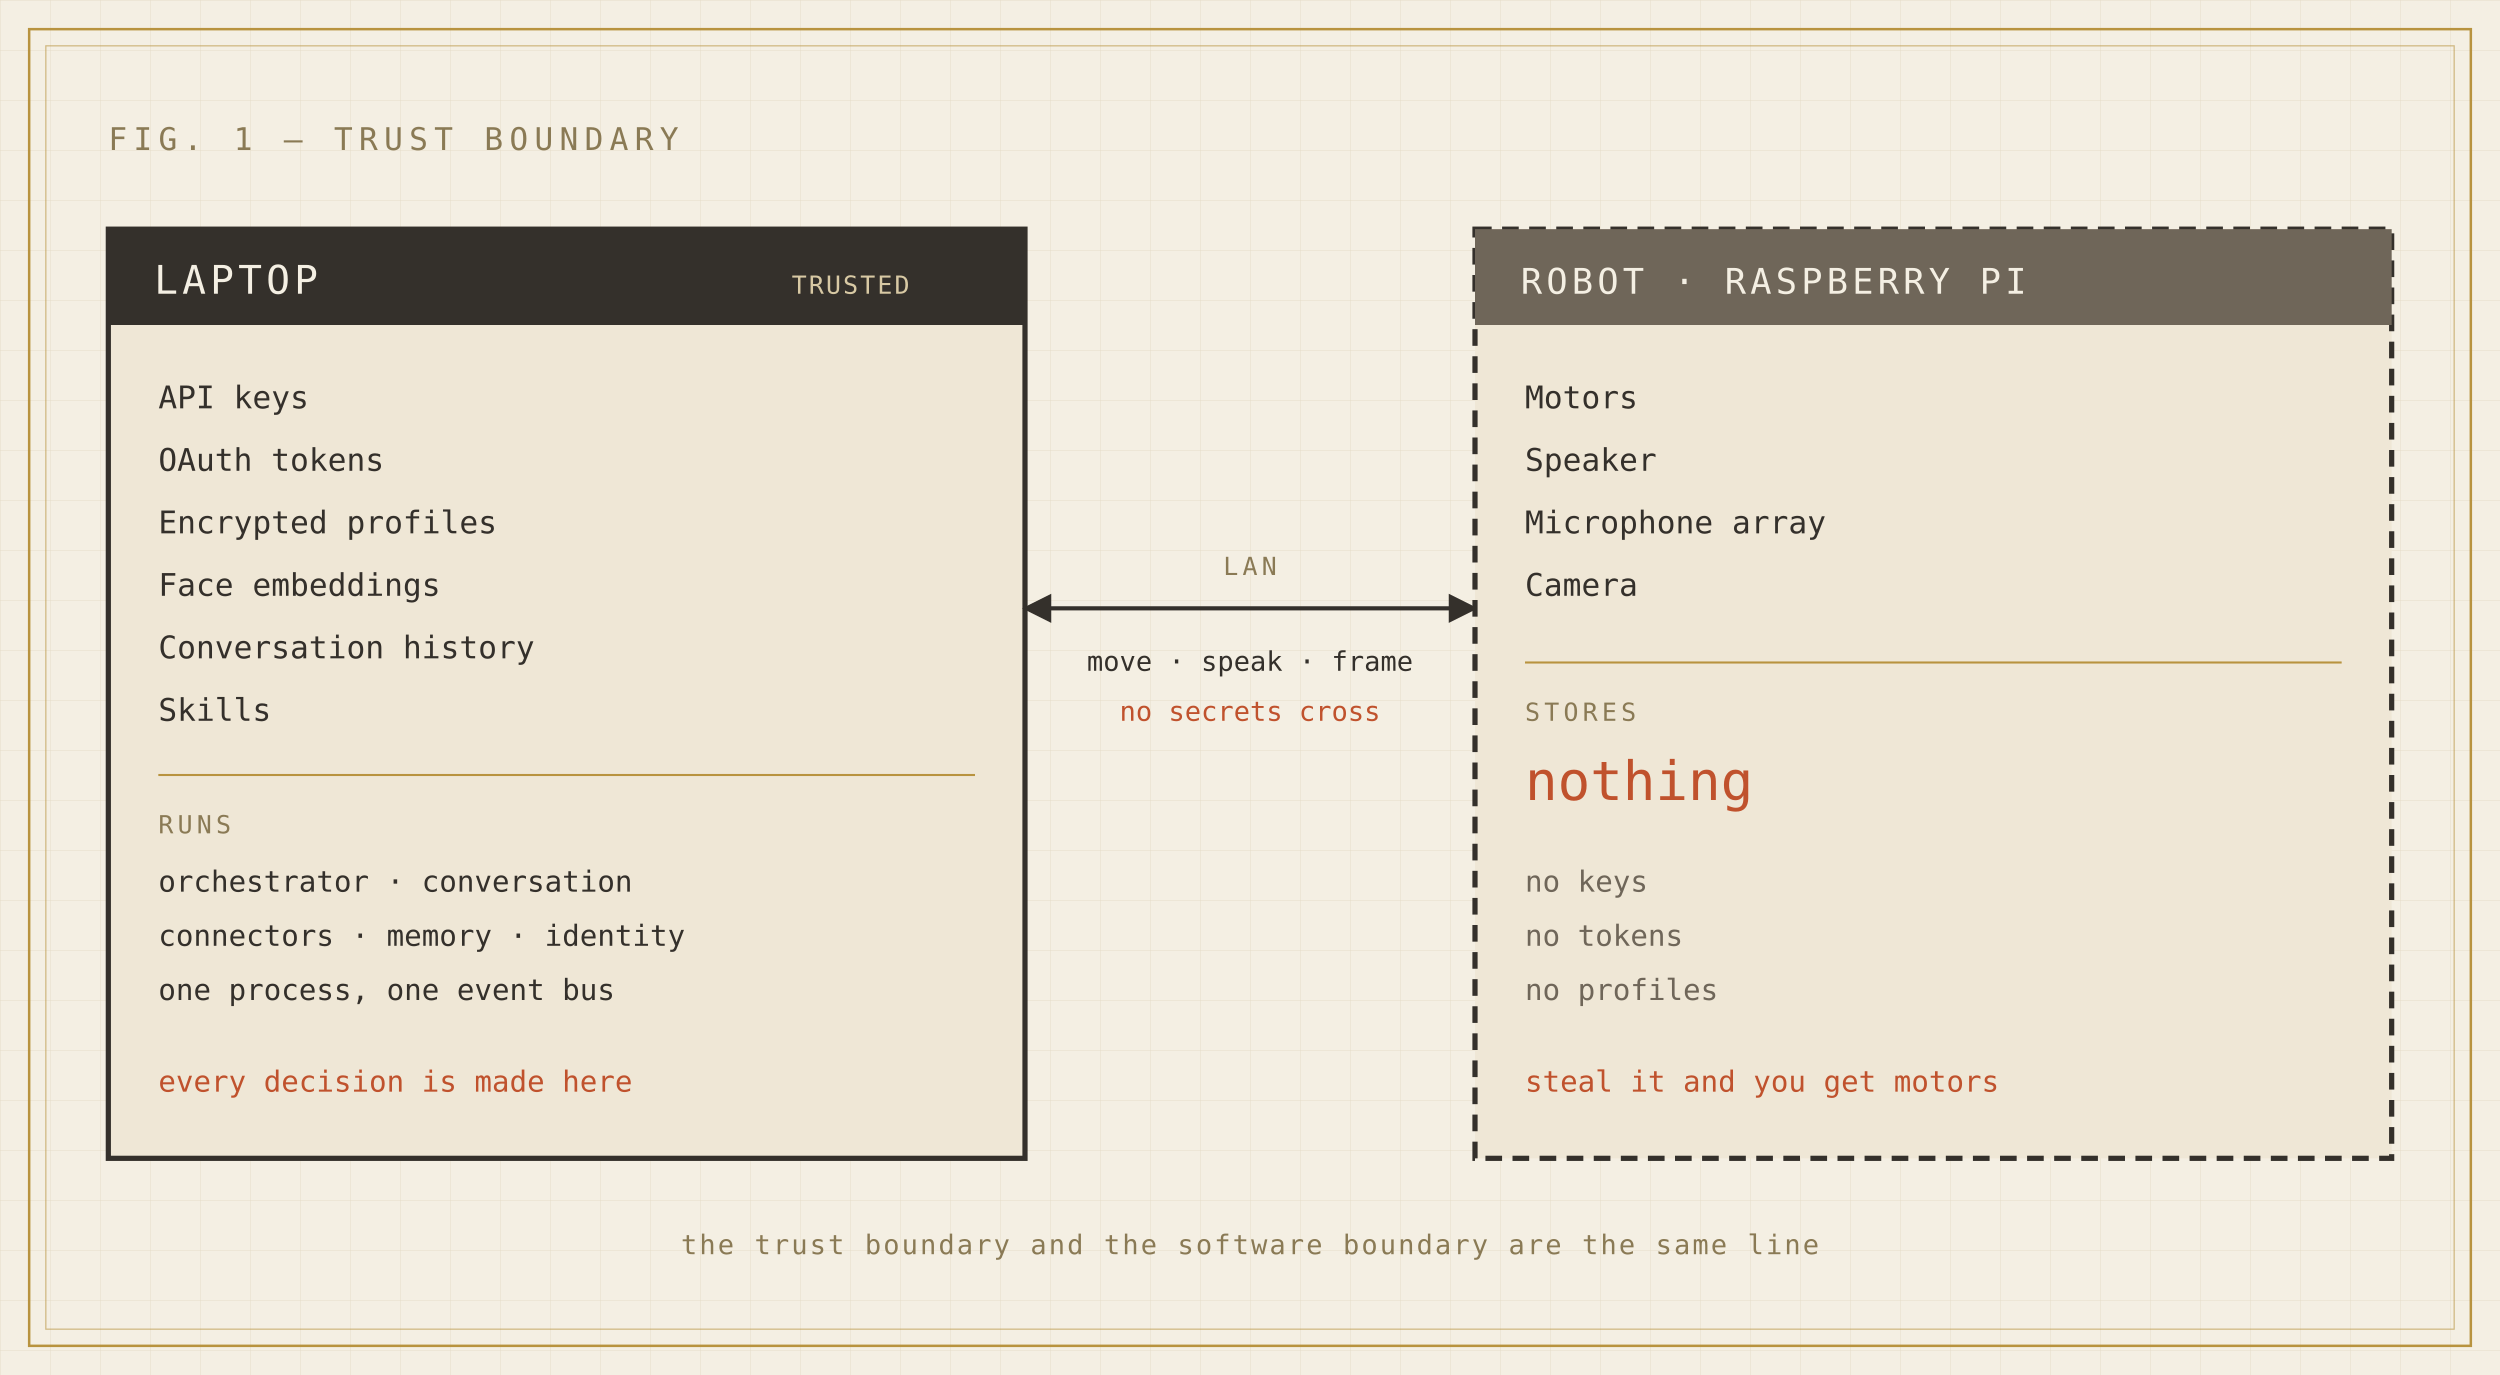
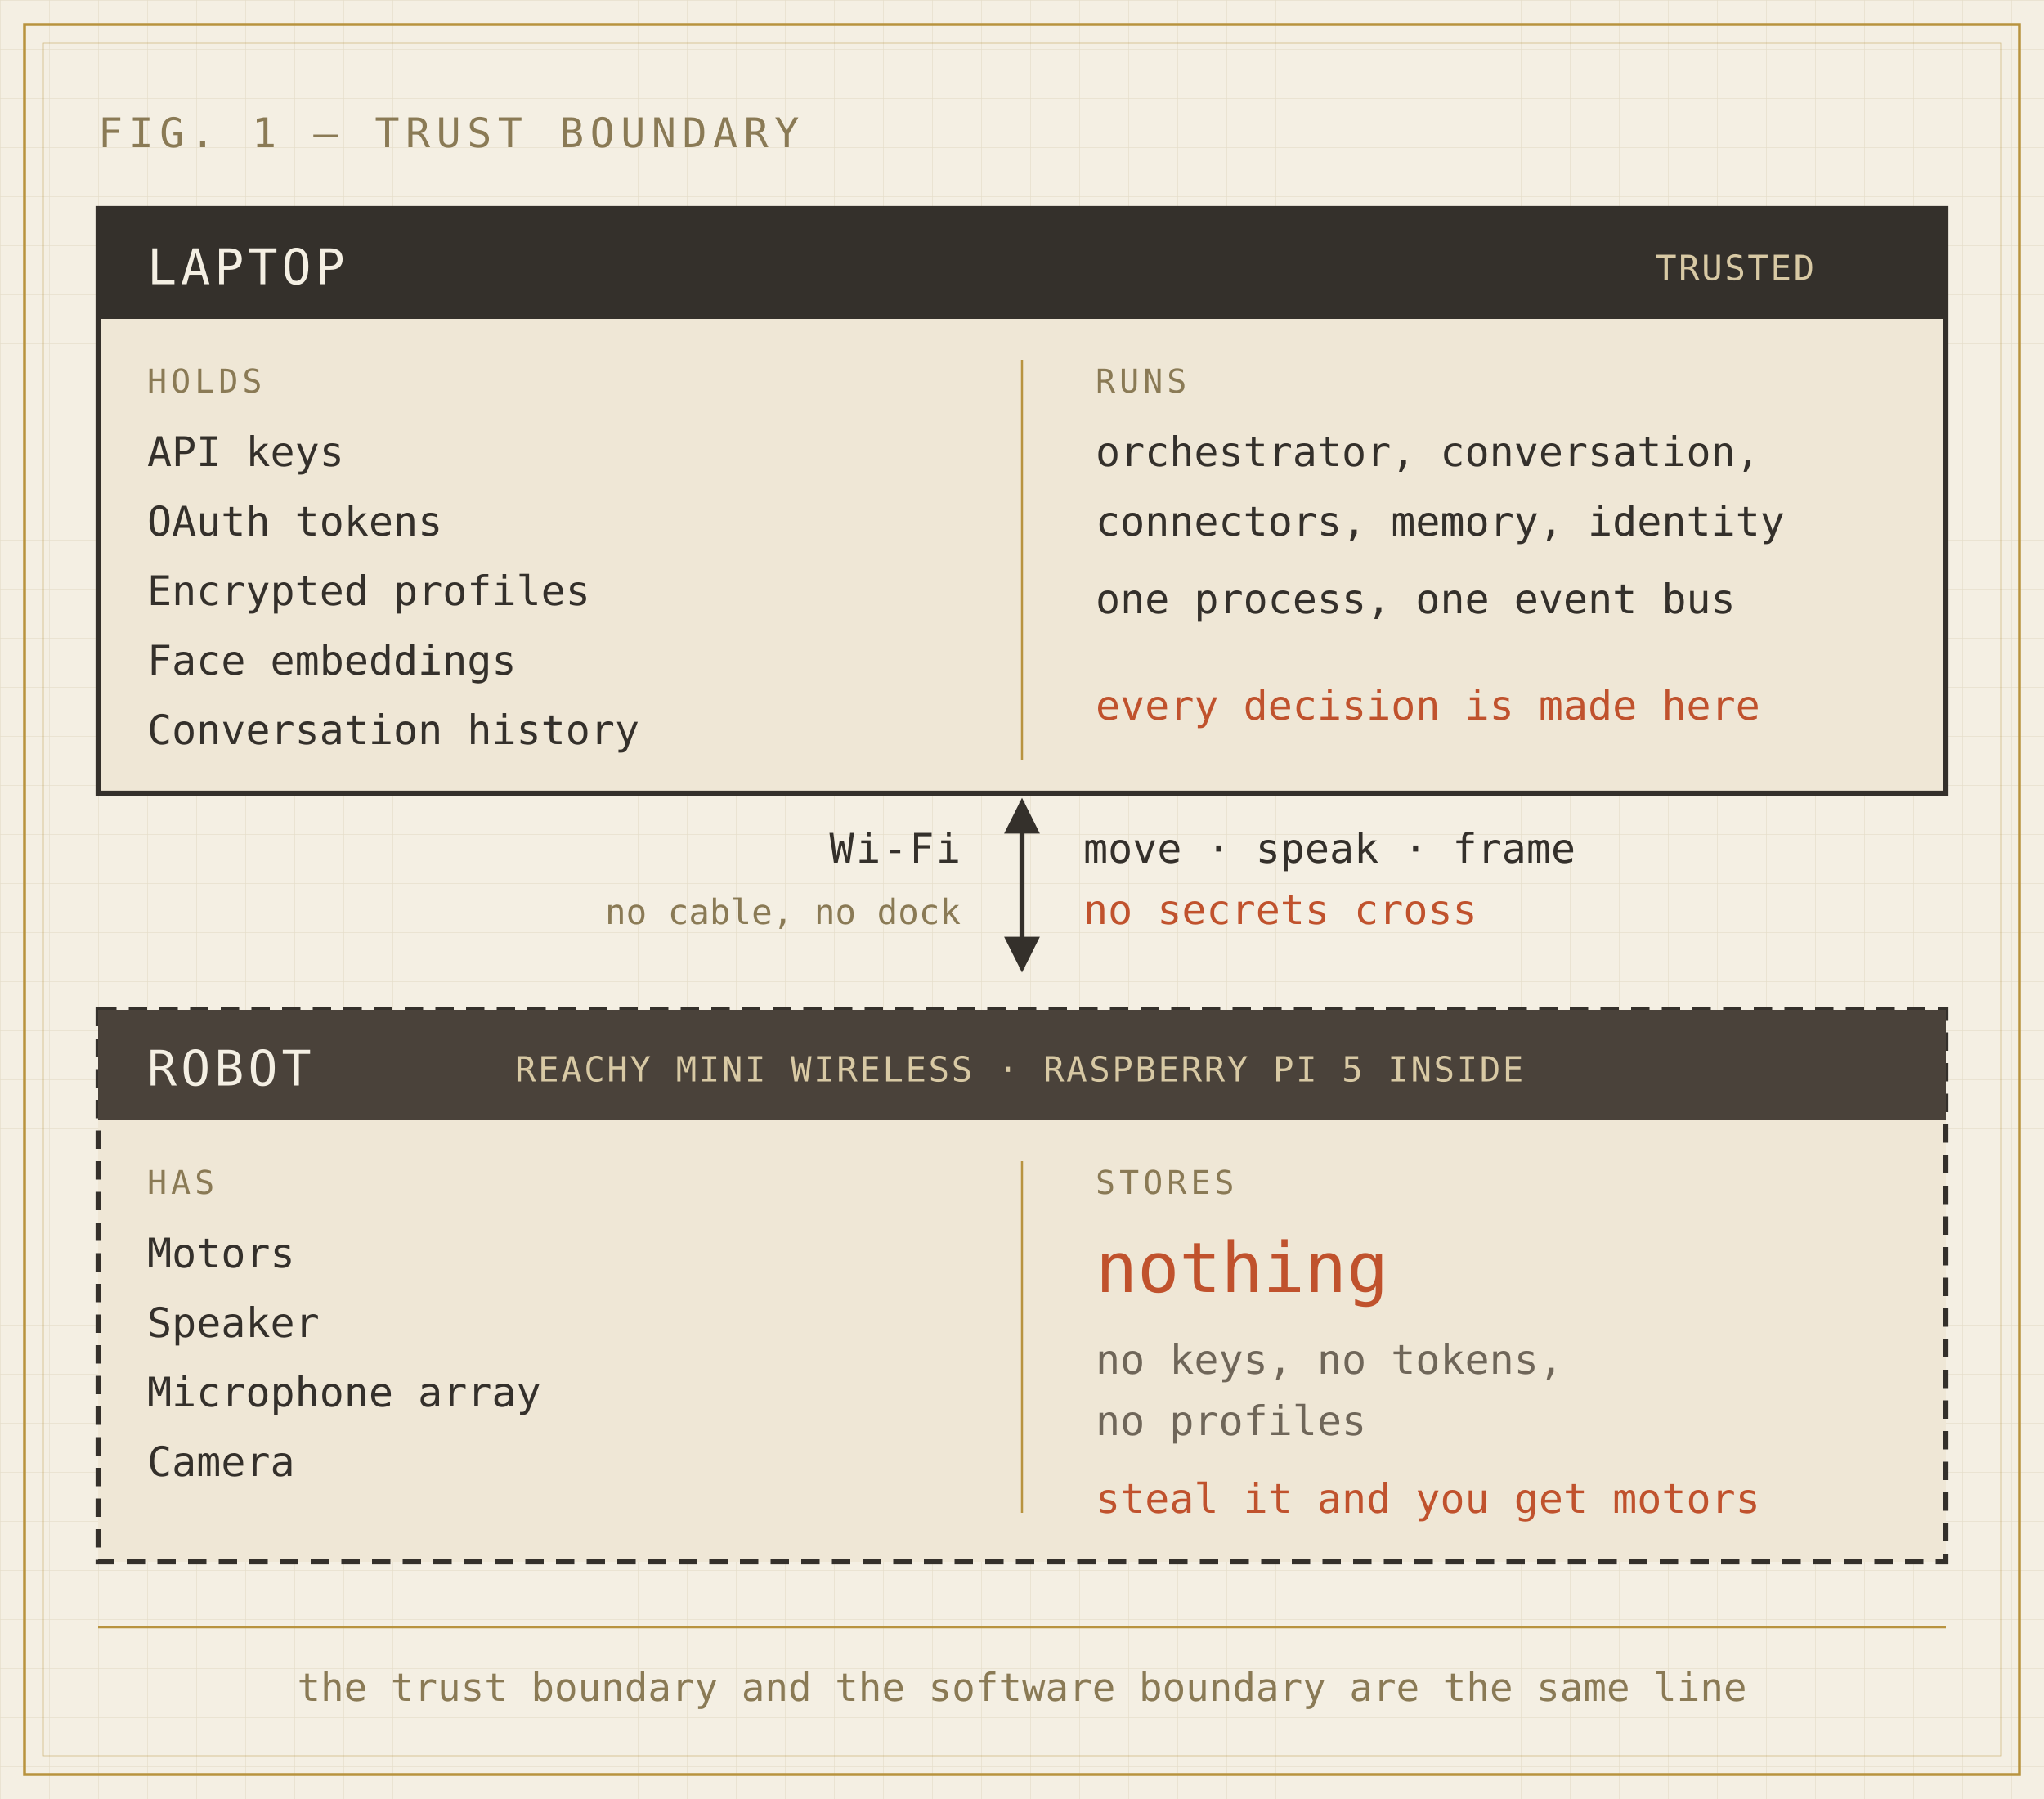
- <svg xmlns="http://www.w3.org/2000/svg" viewBox="0 0 1200 660" role="img" aria-label="Two hosts. The laptop holds API keys, OAuth tokens, encrypted profiles, face embeddings, conversation history and skills, and runs every module. The robot holds motors, speaker, microphone array and camera, and stores nothing. A single LAN link carries move, speak and frame commands; no secrets cross it.">
+ <svg xmlns="http://www.w3.org/2000/svg" viewBox="0 0 1000 880" role="img" aria-label="Two hosts. The laptop holds API keys, OAuth tokens, encrypted profiles, face embeddings, conversation history and skills, and runs the orchestrator, conversation, connectors, memory and identity modules in one process on one event bus. The robot — a Reachy Mini Wireless with a Raspberry Pi inside — has motors, a speaker, a microphone array and a camera, and stores nothing at all: no keys, no tokens, no profiles. A single Wi-Fi link carries move, speak and frame; no secrets cross it.">
  <defs>
    <pattern id="grid" width="24" height="24" patternUnits="userSpaceOnUse">
      <path d="M24 0H0V24" fill="none" stroke="#c9b998" stroke-width="0.5" opacity="0.35" />
    </pattern>
    <marker id="arrow" viewBox="0 0 10 10" refX="9" refY="5" markerWidth="7" markerHeight="7" orient="auto">
      <path d="M0 0 L10 5 L0 10 z" fill="#34302b" />
    </marker>
    <marker id="arrowback" viewBox="0 0 10 10" refX="1" refY="5" markerWidth="7" markerHeight="7" orient="auto">
      <path d="M10 0 L0 5 L10 10 z" fill="#34302b" />
    </marker>
  </defs>
-   <rect width="1200" height="660" fill="#f4efe3" />
-   <rect width="1200" height="660" fill="url(#grid)" />
-   <rect x="14" y="14" width="1172" height="632" fill="none" stroke="#b8933f" stroke-width="1.2" />
-   <rect x="22" y="22" width="1156" height="616" fill="none" stroke="#b8933f" stroke-width="0.6" opacity="0.6" />
-   <text x="52" y="72" font-family="Consolas, ui-monospace, monospace" font-size="15" letter-spacing="3" fill="#8a7a55">FIG. 1 — TRUST BOUNDARY</text>
-   <rect x="52" y="110" width="440" height="446" fill="#efe7d6" stroke="#34302b" stroke-width="2.5" />
-   <rect x="52" y="110" width="440" height="46" fill="#34302b" />
-   <text x="74" y="141" font-family="Consolas, ui-monospace, monospace" font-size="19" letter-spacing="2" fill="#f4efe3">LAPTOP</text>
-   <text x="380" y="141" font-family="Consolas, ui-monospace, monospace" font-size="12" letter-spacing="1" fill="#d8c9a4">TRUSTED</text>
-   <g font-family="Consolas, ui-monospace, monospace" font-size="15" fill="#34302b">
-     <text x="76" y="196">API keys</text>
-     <text x="76" y="226">OAuth tokens</text>
-     <text x="76" y="256">Encrypted profiles</text>
-     <text x="76" y="286">Face embeddings</text>
-     <text x="76" y="316">Conversation history</text>
-     <text x="76" y="346">Skills</text>
+   <rect width="1000" height="880" fill="#f4efe3" />
+   <rect width="1000" height="880" fill="url(#grid)" />
+   <rect x="12" y="12" width="976" height="856" fill="none" stroke="#b8933f" stroke-width="1.4" />
+   <rect x="21" y="21" width="958" height="838" fill="none" stroke="#b8933f" stroke-width="0.7" opacity="0.6" />
+   <text x="48" y="72" font-family="Consolas, ui-monospace, monospace" font-size="20" letter-spacing="3" fill="#8a7a55">FIG. 1 — TRUST BOUNDARY</text>
+   <rect x="48" y="102" width="904" height="286" fill="#efe7d6" stroke="#34302b" stroke-width="2.5" />
+   <rect x="48" y="102" width="904" height="54" fill="#34302b" />
+   <text x="72" y="139" font-family="Consolas, ui-monospace, monospace" font-size="24" letter-spacing="2" fill="#f4efe3">LAPTOP</text>
+   <text x="810" y="137" font-family="Consolas, ui-monospace, monospace" font-size="17" letter-spacing="1" fill="#d8c9a4">TRUSTED</text>
+   <text x="72" y="192" font-family="Consolas, ui-monospace, monospace" font-size="16" letter-spacing="2" fill="#8a7a55">HOLDS</text>
+   <g font-family="Consolas, ui-monospace, monospace" font-size="20" fill="#34302b">
+     <text x="72" y="228">API keys</text>
+     <text x="72" y="262">OAuth tokens</text>
+     <text x="72" y="296">Encrypted profiles</text>
+     <text x="72" y="330">Face embeddings</text>
+     <text x="72" y="364">Conversation history</text>
  </g>
-   <line x1="76" y1="372" x2="468" y2="372" stroke="#b8933f" stroke-width="1" />
-   <text x="76" y="400" font-family="Consolas, ui-monospace, monospace" font-size="12" letter-spacing="2" fill="#8a7a55">RUNS</text>
-   <g font-family="Consolas, ui-monospace, monospace" font-size="14" fill="#34302b">
-     <text x="76" y="428">orchestrator · conversation</text>
-     <text x="76" y="454">connectors · memory · identity</text>
-     <text x="76" y="480">one process, one event bus</text>
+   <line x1="500" y1="176" x2="500" y2="372" stroke="#b8933f" stroke-width="1" />
+   <text x="536" y="192" font-family="Consolas, ui-monospace, monospace" font-size="16" letter-spacing="2" fill="#8a7a55">RUNS</text>
+   <g font-family="Consolas, ui-monospace, monospace" font-size="20" fill="#34302b">
+     <text x="536" y="228">orchestrator, conversation,</text>
+     <text x="536" y="262">connectors, memory, identity</text>
+     <text x="536" y="300">one process, one event bus</text>
  </g>
-   <text x="76" y="524" font-family="Consolas, ui-monospace, monospace" font-size="14" fill="#c0522d">every decision is made here</text>
-   <line x1="492" y1="292" x2="708" y2="292" stroke="#34302b" stroke-width="2" marker-end="url(#arrow)" marker-start="url(#arrowback)" />
-   <text x="600" y="276" text-anchor="middle" font-family="Consolas, ui-monospace, monospace" font-size="12" letter-spacing="2" fill="#8a7a55">LAN</text>
-   <text x="600" y="322" text-anchor="middle" font-family="Consolas, ui-monospace, monospace" font-size="13" fill="#34302b">move · speak · frame</text>
-   <text x="600" y="346" text-anchor="middle" font-family="Consolas, ui-monospace, monospace" font-size="13" fill="#c0522d">no secrets cross</text>
-   <rect x="708" y="110" width="440" height="446" fill="#efe7d6" stroke="#34302b" stroke-width="2.5" stroke-dasharray="8 5" />
-   <rect x="708" y="110" width="440" height="46" fill="#6f6659" />
-   <text x="730" y="141" font-family="Consolas, ui-monospace, monospace" font-size="17" letter-spacing="2" fill="#f4efe3">ROBOT · RASPBERRY PI</text>
-   <g font-family="Consolas, ui-monospace, monospace" font-size="15" fill="#34302b">
-     <text x="732" y="196">Motors</text>
-     <text x="732" y="226">Speaker</text>
-     <text x="732" y="256">Microphone array</text>
-     <text x="732" y="286">Camera</text>
+   <text x="536" y="352" font-family="Consolas, ui-monospace, monospace" font-size="20" fill="#c0522d">every decision is made here</text>
+   <line x1="500" y1="392" x2="500" y2="474" stroke="#34302b" stroke-width="2.5" marker-start="url(#arrowback)" marker-end="url(#arrow)" />
+   <text x="470" y="422" text-anchor="end" font-family="Consolas, ui-monospace, monospace" font-size="20" letter-spacing="1" fill="#34302b">Wi-Fi</text>
+   <text x="470" y="452" text-anchor="end" font-family="Consolas, ui-monospace, monospace" font-size="17" fill="#8a7a55">no cable, no dock</text>
+   <text x="530" y="422" font-family="Consolas, ui-monospace, monospace" font-size="20" fill="#34302b">move · speak · frame</text>
+   <text x="530" y="452" font-family="Consolas, ui-monospace, monospace" font-size="20" fill="#c0522d">no secrets cross</text>
+   <rect x="48" y="494" width="904" height="270" fill="#efe7d6" stroke="#34302b" stroke-width="2.5" stroke-dasharray="9 6" />
+   <rect x="48" y="494" width="904" height="54" fill="#4a423a" />
+   <text x="72" y="531" font-family="Consolas, ui-monospace, monospace" font-size="24" letter-spacing="2" fill="#f4efe3">ROBOT</text>
+   <text x="252" y="529" font-family="Consolas, ui-monospace, monospace" font-size="17" letter-spacing="1" fill="#d8c9a4">REACHY MINI WIRELESS · RASPBERRY PI 5 INSIDE</text>
+   <text x="72" y="584" font-family="Consolas, ui-monospace, monospace" font-size="16" letter-spacing="2" fill="#8a7a55">HAS</text>
+   <g font-family="Consolas, ui-monospace, monospace" font-size="20" fill="#34302b">
+     <text x="72" y="620">Motors</text>
+     <text x="72" y="654">Speaker</text>
+     <text x="72" y="688">Microphone array</text>
+     <text x="72" y="722">Camera</text>
  </g>
-   <line x1="732" y1="318" x2="1124" y2="318" stroke="#b8933f" stroke-width="1" />
-   <text x="732" y="346" font-family="Consolas, ui-monospace, monospace" font-size="12" letter-spacing="2" fill="#8a7a55">STORES</text>
-   <text x="732" y="384" font-family="Consolas, ui-monospace, monospace" font-size="26" fill="#c0522d">nothing</text>
-   <g font-family="Consolas, ui-monospace, monospace" font-size="14" fill="#6f6659">
-     <text x="732" y="428">no keys</text>
-     <text x="732" y="454">no tokens</text>
-     <text x="732" y="480">no profiles</text>
+   <line x1="500" y1="568" x2="500" y2="740" stroke="#b8933f" stroke-width="1" />
+   <text x="536" y="584" font-family="Consolas, ui-monospace, monospace" font-size="16" letter-spacing="2" fill="#8a7a55">STORES</text>
+   <text x="536" y="632" font-family="Consolas, ui-monospace, monospace" font-size="34" fill="#c0522d">nothing</text>
+   <g font-family="Consolas, ui-monospace, monospace" font-size="20" fill="#6f6659">
+     <text x="536" y="672">no keys, no tokens,</text>
+     <text x="536" y="702">no profiles</text>
  </g>
-   <text x="732" y="524" font-family="Consolas, ui-monospace, monospace" font-size="14" fill="#c0522d">steal it and you get motors</text>
-   <text x="600" y="602" text-anchor="middle" font-family="Consolas, ui-monospace, monospace" font-size="13" letter-spacing="1" fill="#8a7a55">the trust boundary and the software boundary are the same line</text>
+   <text x="536" y="740" font-family="Consolas, ui-monospace, monospace" font-size="20" fill="#c0522d">steal it and you get motors</text>
+   <line x1="48" y1="796" x2="952" y2="796" stroke="#b8933f" stroke-width="1" />
+   <text x="500" y="832" text-anchor="middle" font-family="Consolas, ui-monospace, monospace" font-size="19" fill="#8a7a55">the trust boundary and the software boundary are the same line</text>
</svg>
